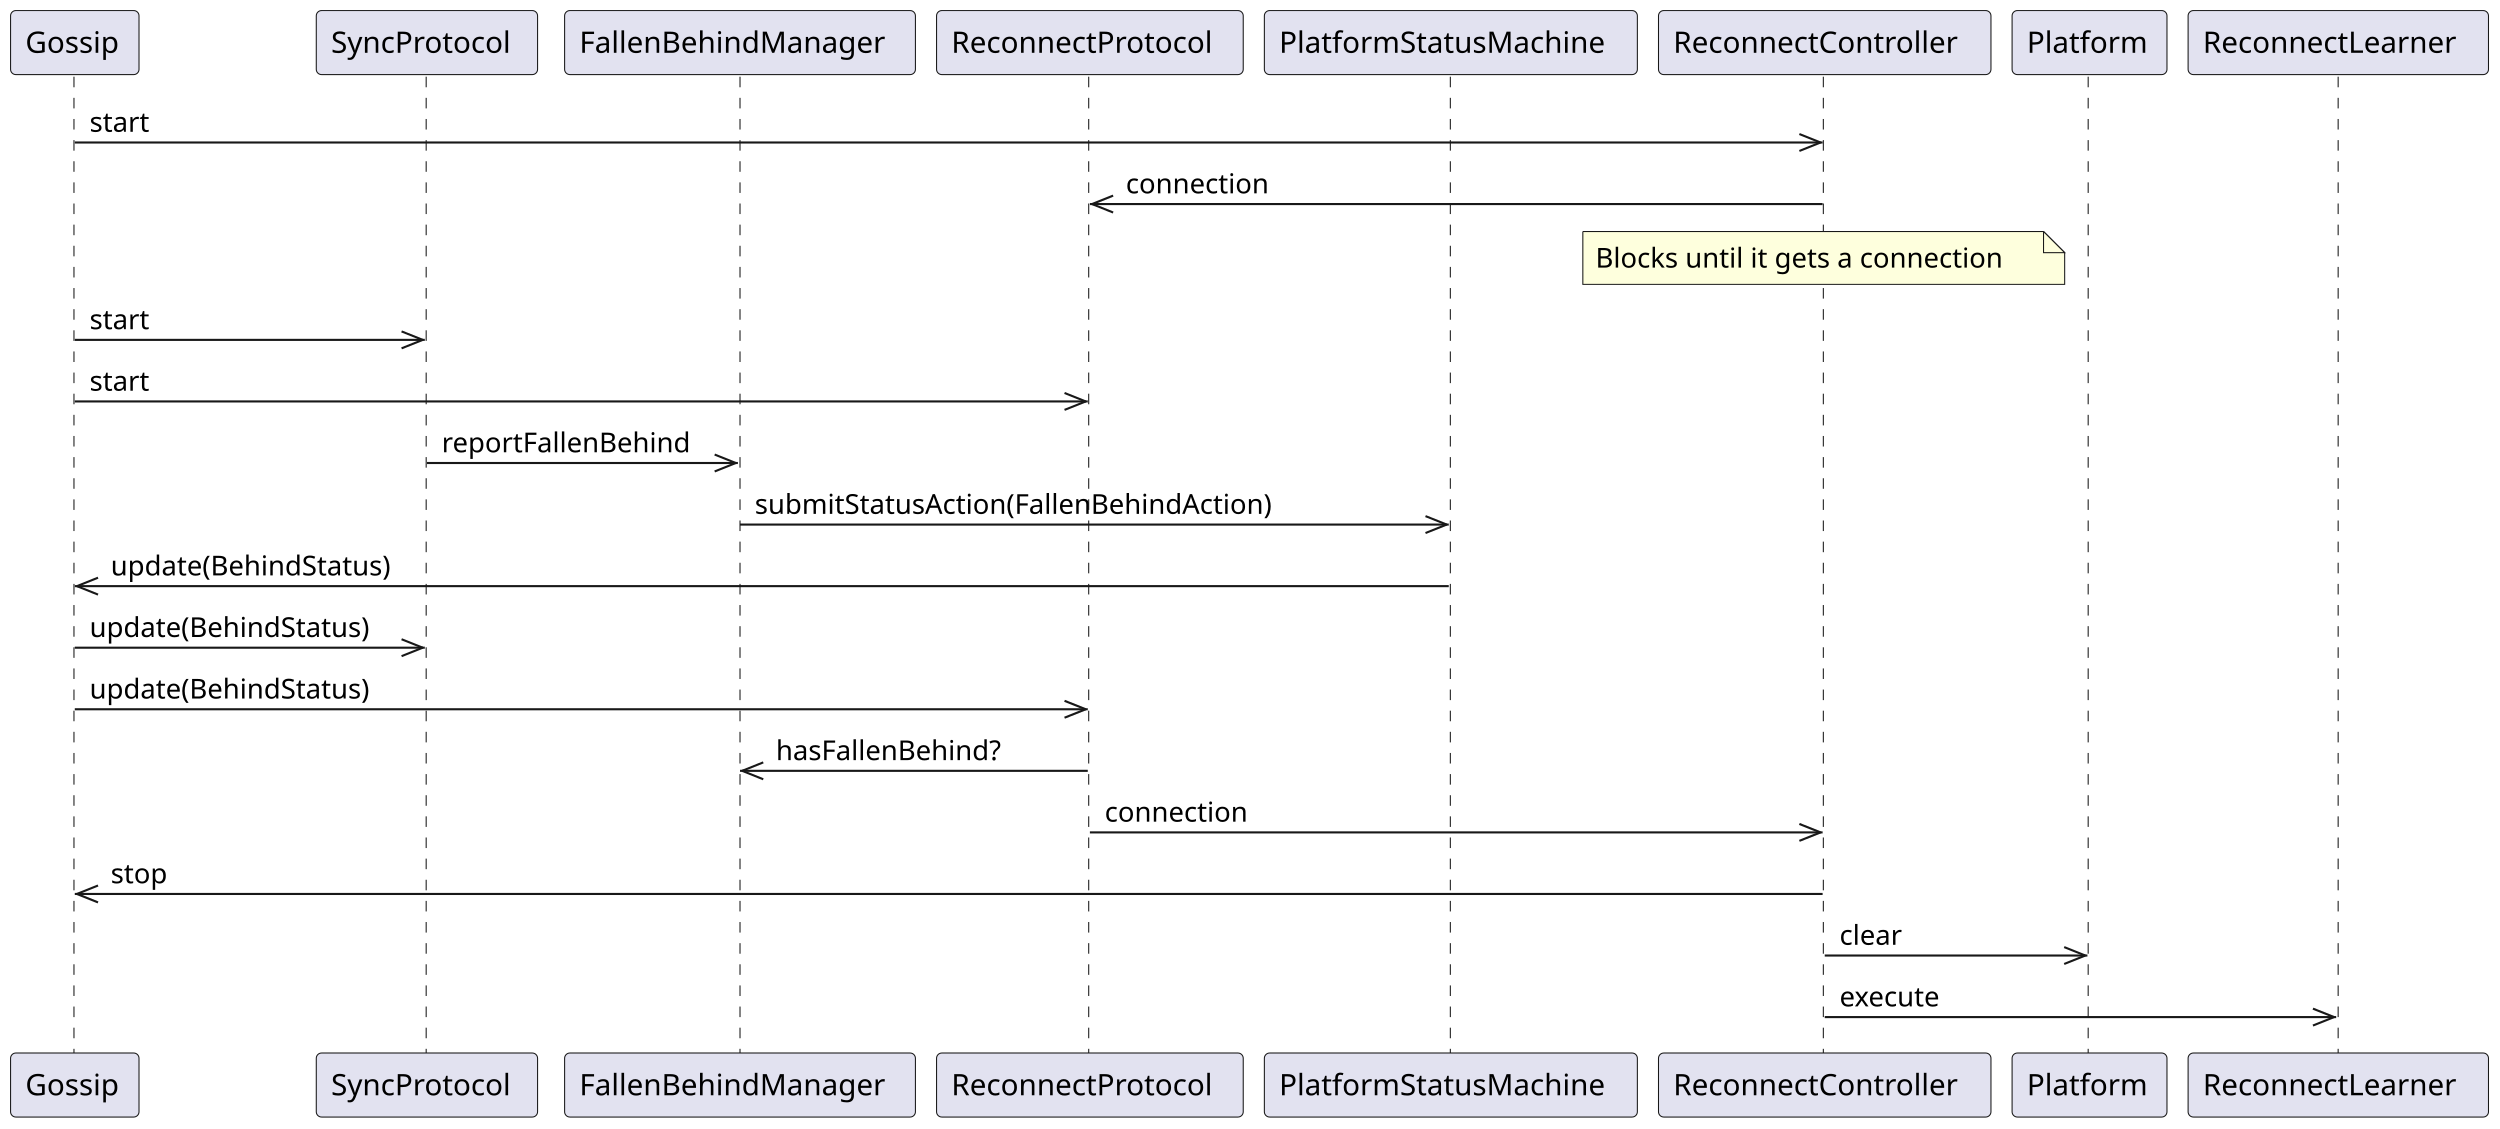
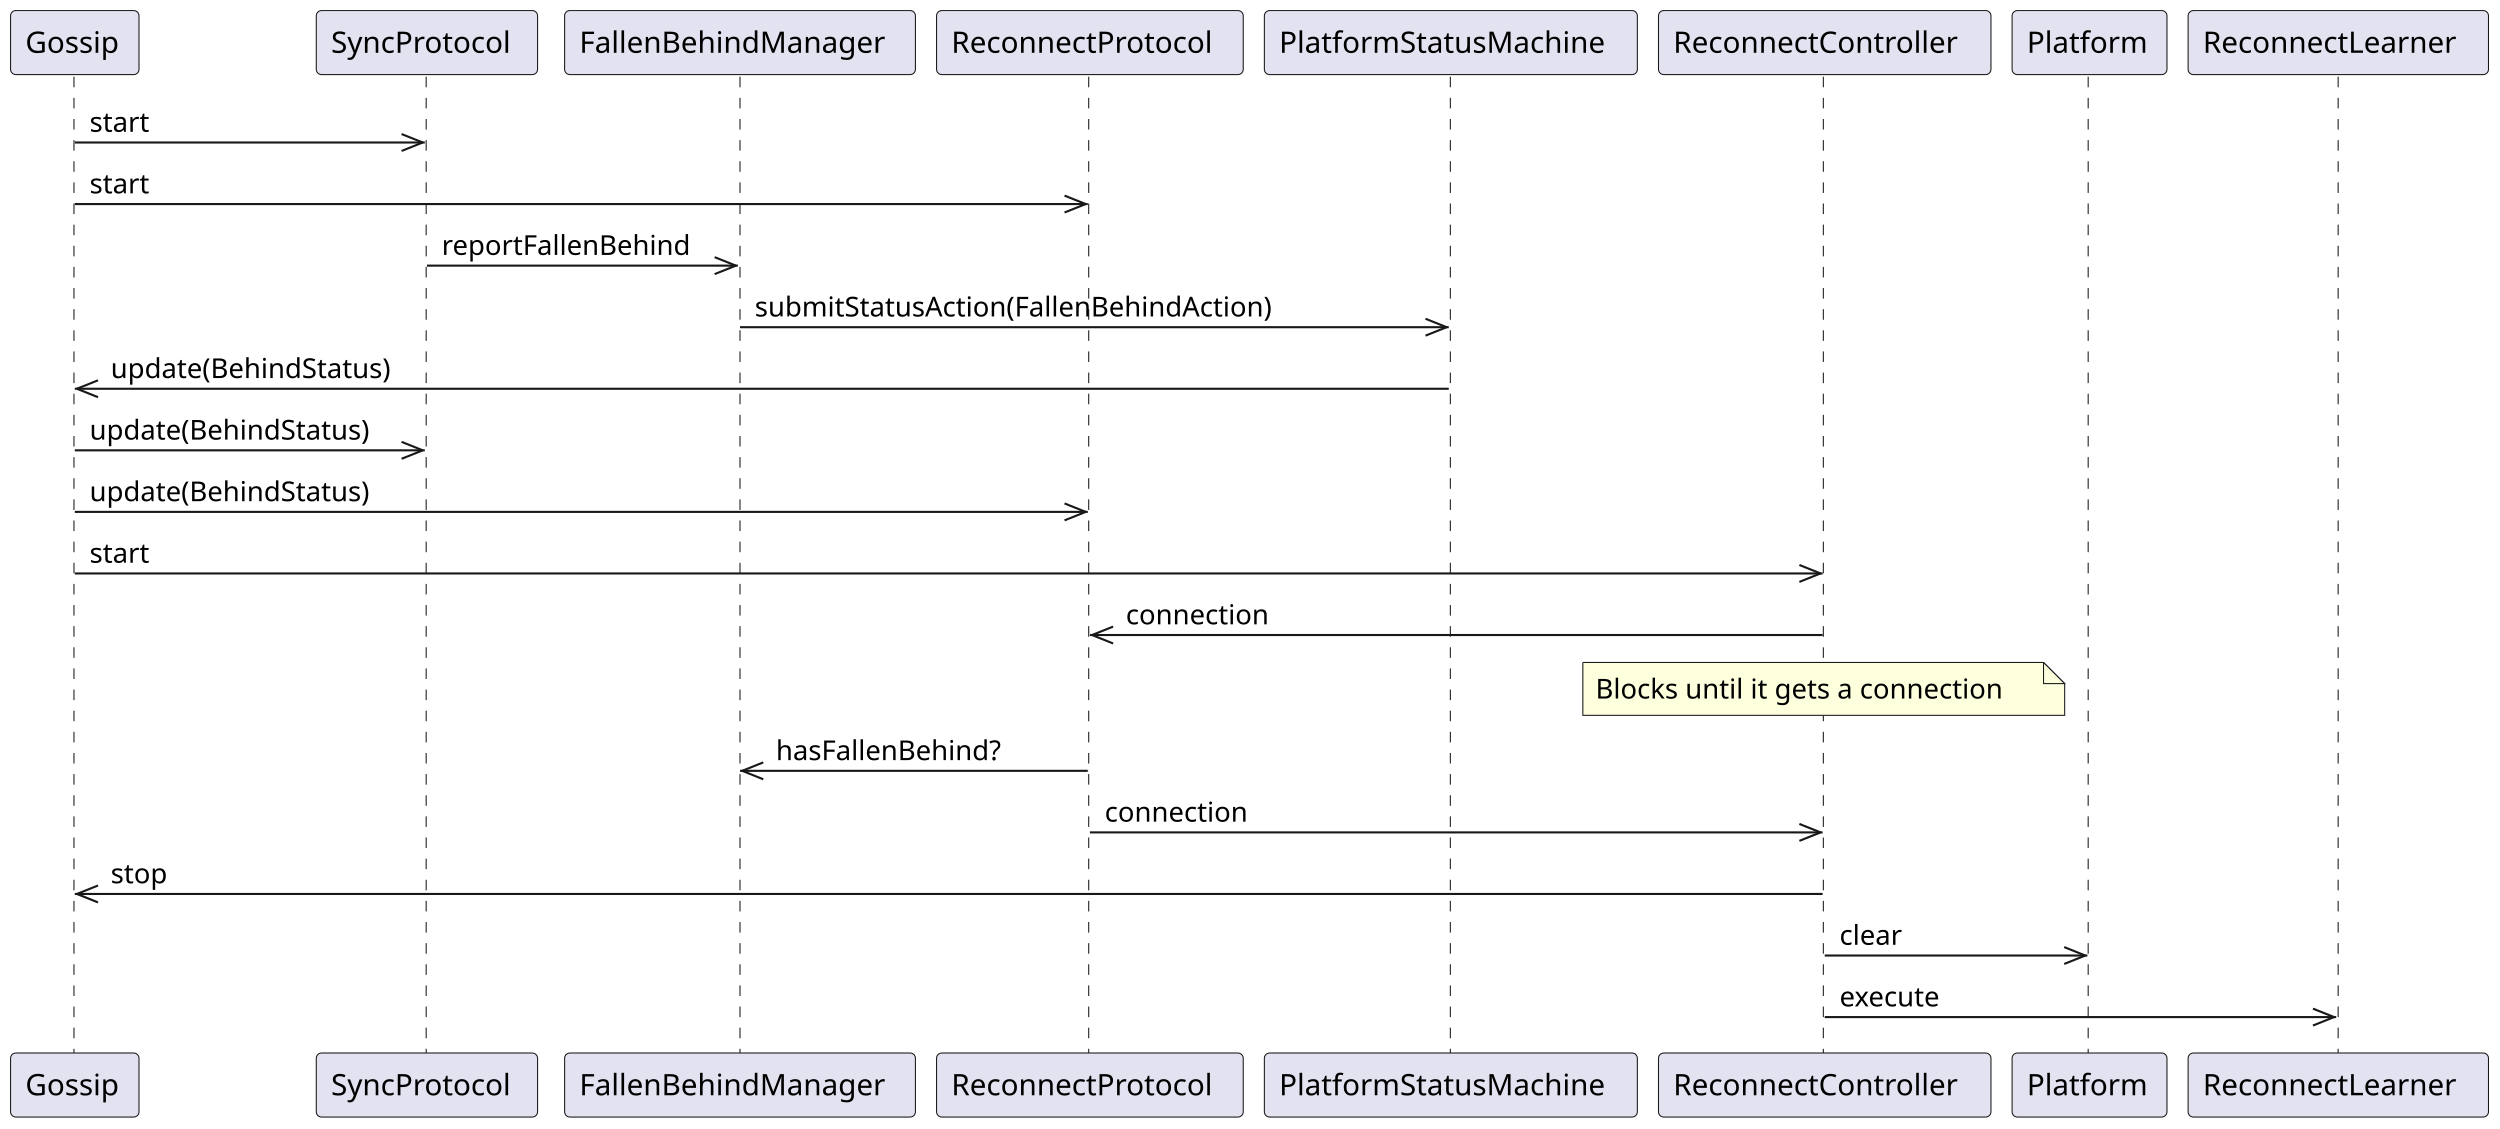
<svg xmlns="http://www.w3.org/2000/svg" contentStyleType="text/css" data-diagram-type="SEQUENCE" height="534px" preserveAspectRatio="none" style="width:1183px;height:534px;background:#FFFFFF;" version="1.1" viewBox="0 0 1183 534" width="1183px" zoomAndPan="magnify">
  <defs />
  <g>
    <g>
      <rect fill="#000000" fill-opacity="0" height="462.992" width="8" x="31.389" y="36.297" />
      <line style="stroke:#181818;stroke-width:0.5;stroke-dasharray:5,5;" x1="35" x2="35" y1="36.297" y2="499.289" />
    </g>
    <g>
      <rect fill="#000000" fill-opacity="0" height="462.992" width="8" x="198.021" y="36.297" />
      <line style="stroke:#181818;stroke-width:0.5;stroke-dasharray:5,5;" x1="201.665" x2="201.665" y1="36.297" y2="499.289" />
    </g>
    <g>
      <rect fill="#000000" fill-opacity="0" height="462.992" width="8" x="346.175" y="36.297" />
      <line style="stroke:#181818;stroke-width:0.5;stroke-dasharray:5,5;" x1="350.173" x2="350.173" y1="36.297" y2="499.289" />
    </g>
    <g>
      <rect fill="#000000" fill-opacity="0" height="462.992" width="8" x="511.737" y="36.297" />
      <line style="stroke:#181818;stroke-width:0.5;stroke-dasharray:5,5;" x1="515.177" x2="515.177" y1="36.297" y2="499.289" />
    </g>
    <g>
      <rect fill="#000000" fill-opacity="0" height="462.992" width="8" x="682.549" y="36.297" />
      <line style="stroke:#181818;stroke-width:0.5;stroke-dasharray:5,5;" x1="686.297" x2="686.297" y1="36.297" y2="499.289" />
    </g>
    <g>
      <rect fill="#000000" fill-opacity="0" height="462.992" width="8" x="859.462" y="36.297" />
      <line style="stroke:#181818;stroke-width:0.5;stroke-dasharray:5,5;" x1="862.801" x2="862.801" y1="36.297" y2="499.289" />
    </g>
    <g>
      <rect fill="#000000" fill-opacity="0" height="462.992" width="8" x="984.767" y="36.297" />
      <line style="stroke:#181818;stroke-width:0.5;stroke-dasharray:5,5;" x1="988.123" x2="988.123" y1="36.297" y2="499.289" />
    </g>
    <g>
      <rect fill="#000000" fill-opacity="0" height="462.992" width="8" x="1102.481" y="36.297" />
      <line style="stroke:#181818;stroke-width:0.5;stroke-dasharray:5,5;" x1="1106.411" x2="1106.411" y1="36.297" y2="499.289" />
    </g>
    <g class="participant participant-head" data-participant="Gossip">
      <rect fill="#E2E2F0" height="30.297" rx="2.5" ry="2.5" style="stroke:#181818;stroke-width:0.5;" width="60.778" x="5" y="5" />
      <text fill="#000000" font-family="sans-serif" font-size="14" lengthAdjust="spacing" textLength="46.778" x="12" y="24.995">Gossip</text>
    </g>
    <g class="participant participant-tail" data-participant="Gossip">
      <rect fill="#E2E2F0" height="30.297" rx="2.5" ry="2.5" style="stroke:#181818;stroke-width:0.5;" width="60.778" x="5" y="498.289" />
      <text fill="#000000" font-family="sans-serif" font-size="14" lengthAdjust="spacing" textLength="46.778" x="12" y="518.284">Gossip</text>
    </g>
    <g class="participant participant-head" data-participant="SyncProtocol">
      <rect fill="#E2E2F0" height="30.297" rx="2.5" ry="2.5" style="stroke:#181818;stroke-width:0.5;" width="104.713" x="149.665" y="5" />
      <text fill="#000000" font-family="sans-serif" font-size="14" lengthAdjust="spacing" textLength="90.713" x="156.665" y="24.995">SyncProtocol</text>
    </g>
    <g class="participant participant-tail" data-participant="SyncProtocol">
      <rect fill="#E2E2F0" height="30.297" rx="2.5" ry="2.5" style="stroke:#181818;stroke-width:0.5;" width="104.713" x="149.665" y="498.289" />
      <text fill="#000000" font-family="sans-serif" font-size="14" lengthAdjust="spacing" textLength="90.713" x="156.665" y="518.284">SyncProtocol</text>
    </g>
    <g class="participant participant-head" data-participant="FallenBehindManager">
      <rect fill="#E2E2F0" height="30.297" rx="2.5" ry="2.5" style="stroke:#181818;stroke-width:0.5;" width="166.004" x="267.173" y="5" />
      <text fill="#000000" font-family="sans-serif" font-size="14" lengthAdjust="spacing" textLength="152.004" x="274.173" y="24.995">FallenBehindManager</text>
    </g>
    <g class="participant participant-tail" data-participant="FallenBehindManager">
      <rect fill="#E2E2F0" height="30.297" rx="2.5" ry="2.5" style="stroke:#181818;stroke-width:0.5;" width="166.004" x="267.173" y="498.289" />
      <text fill="#000000" font-family="sans-serif" font-size="14" lengthAdjust="spacing" textLength="152.004" x="274.173" y="518.284">FallenBehindManager</text>
    </g>
    <g class="participant participant-head" data-participant="ReconnectProtocol">
      <rect fill="#E2E2F0" height="30.297" rx="2.5" ry="2.5" style="stroke:#181818;stroke-width:0.5;" width="145.12" x="443.177" y="5" />
      <text fill="#000000" font-family="sans-serif" font-size="14" lengthAdjust="spacing" textLength="131.12" x="450.177" y="24.995">ReconnectProtocol</text>
    </g>
    <g class="participant participant-tail" data-participant="ReconnectProtocol">
      <rect fill="#E2E2F0" height="30.297" rx="2.5" ry="2.5" style="stroke:#181818;stroke-width:0.5;" width="145.12" x="443.177" y="498.289" />
      <text fill="#000000" font-family="sans-serif" font-size="14" lengthAdjust="spacing" textLength="131.12" x="450.177" y="518.284">ReconnectProtocol</text>
    </g>
    <g class="participant participant-head" data-participant="PlatformStatusMachine">
      <rect fill="#E2E2F0" height="30.297" rx="2.5" ry="2.5" style="stroke:#181818;stroke-width:0.5;" width="176.504" x="598.297" y="5" />
      <text fill="#000000" font-family="sans-serif" font-size="14" lengthAdjust="spacing" textLength="162.504" x="605.297" y="24.995">PlatformStatusMachine</text>
    </g>
    <g class="participant participant-tail" data-participant="PlatformStatusMachine">
      <rect fill="#E2E2F0" height="30.297" rx="2.5" ry="2.5" style="stroke:#181818;stroke-width:0.5;" width="176.504" x="598.297" y="498.289" />
      <text fill="#000000" font-family="sans-serif" font-size="14" lengthAdjust="spacing" textLength="162.504" x="605.297" y="518.284">PlatformStatusMachine</text>
    </g>
    <g class="participant participant-head" data-participant="ReconnectController">
      <rect fill="#E2E2F0" height="30.297" rx="2.5" ry="2.5" style="stroke:#181818;stroke-width:0.5;" width="157.322" x="784.801" y="5" />
      <text fill="#000000" font-family="sans-serif" font-size="14" lengthAdjust="spacing" textLength="143.322" x="791.801" y="24.995">ReconnectController</text>
    </g>
    <g class="participant participant-tail" data-participant="ReconnectController">
      <rect fill="#E2E2F0" height="30.297" rx="2.5" ry="2.5" style="stroke:#181818;stroke-width:0.5;" width="157.322" x="784.801" y="498.289" />
      <text fill="#000000" font-family="sans-serif" font-size="14" lengthAdjust="spacing" textLength="143.322" x="791.801" y="518.284">ReconnectController</text>
    </g>
    <g class="participant participant-head" data-participant="Platform">
      <rect fill="#E2E2F0" height="30.297" rx="2.5" ry="2.5" style="stroke:#181818;stroke-width:0.5;" width="73.288" x="952.123" y="5" />
      <text fill="#000000" font-family="sans-serif" font-size="14" lengthAdjust="spacing" textLength="59.288" x="959.123" y="24.995">Platform</text>
    </g>
    <g class="participant participant-tail" data-participant="Platform">
      <rect fill="#E2E2F0" height="30.297" rx="2.5" ry="2.5" style="stroke:#181818;stroke-width:0.5;" width="73.288" x="952.123" y="498.289" />
      <text fill="#000000" font-family="sans-serif" font-size="14" lengthAdjust="spacing" textLength="59.288" x="959.123" y="518.284">Platform</text>
    </g>
    <g class="participant participant-head" data-participant="ReconnectLearner">
      <rect fill="#E2E2F0" height="30.297" rx="2.5" ry="2.5" style="stroke:#181818;stroke-width:0.5;" width="142.14" x="1035.411" y="5" />
      <text fill="#000000" font-family="sans-serif" font-size="14" lengthAdjust="spacing" textLength="128.14" x="1042.411" y="24.995">ReconnectLearner</text>
    </g>
    <g class="participant participant-tail" data-participant="ReconnectLearner">
      <rect fill="#E2E2F0" height="30.297" rx="2.5" ry="2.5" style="stroke:#181818;stroke-width:0.5;" width="142.14" x="1035.411" y="498.289" />
      <text fill="#000000" font-family="sans-serif" font-size="14" lengthAdjust="spacing" textLength="128.14" x="1042.411" y="518.284">ReconnectLearner</text>
    </g>
-     <g class="message" data-participant-1="Gossip" data-participant-2="ReconnectController">
-       <line style="stroke:#181818;stroke-width:1;" x1="861.462" x2="851.462" y1="67.43" y2="63.43" />
-       <line style="stroke:#181818;stroke-width:1;" x1="861.462" x2="851.462" y1="67.43" y2="71.43" />
-       <line style="stroke:#181818;stroke-width:1;" x1="35.389" x2="862.462" y1="67.43" y2="67.43" />
+     <g class="message" data-participant-1="Gossip" data-participant-2="SyncProtocol">
+       <line style="stroke:#181818;stroke-width:1;" x1="200.021" x2="190.021" y1="67.43" y2="63.43" />
+       <line style="stroke:#181818;stroke-width:1;" x1="200.021" x2="190.021" y1="67.43" y2="71.43" />
+       <line style="stroke:#181818;stroke-width:1;" x1="35.389" x2="201.021" y1="67.43" y2="67.43" />
      <text fill="#000000" font-family="sans-serif" font-size="13" lengthAdjust="spacing" textLength="30.278" x="42.389" y="62.364">start</text>
    </g>
-     <g class="message" data-participant-1="ReconnectController" data-participant-2="ReconnectProtocol">
-       <line style="stroke:#181818;stroke-width:1;" x1="516.737" x2="526.737" y1="96.562" y2="92.562" />
-       <line style="stroke:#181818;stroke-width:1;" x1="516.737" x2="526.737" y1="96.562" y2="100.562" />
-       <line style="stroke:#181818;stroke-width:1;" x1="515.737" x2="862.462" y1="96.562" y2="96.562" />
-       <text fill="#000000" font-family="sans-serif" font-size="13" lengthAdjust="spacing" textLength="71.627" x="532.737" y="91.497">connection</text>
+     <g class="message" data-participant-1="Gossip" data-participant-2="ReconnectProtocol">
+       <line style="stroke:#181818;stroke-width:1;" x1="513.737" x2="503.737" y1="96.562" y2="92.562" />
+       <line style="stroke:#181818;stroke-width:1;" x1="513.737" x2="503.737" y1="96.562" y2="100.562" />
+       <line style="stroke:#181818;stroke-width:1;" x1="35.389" x2="514.737" y1="96.562" y2="96.562" />
+       <text fill="#000000" font-family="sans-serif" font-size="13" lengthAdjust="spacing" textLength="30.278" x="42.389" y="91.497">start</text>
    </g>
-     <path d="M749,109.562 L749,134.562 L977,134.562 L977,119.562 L967,109.562 L749,109.562" fill="#FEFFDD" style="stroke:#181818;stroke-width:0.5;" />
-     <path d="M967,109.562 L967,119.562 L977,119.562 L967,109.562" fill="#FEFFDD" style="stroke:#181818;stroke-width:0.5;" />
-     <text fill="#000000" font-family="sans-serif" font-size="13" lengthAdjust="spacing" textLength="207.816" x="755" y="126.629">Blocks until it gets a connection</text>
+     <g class="message" data-participant-1="SyncProtocol" data-participant-2="FallenBehindManager">
+       <line style="stroke:#181818;stroke-width:1;" x1="348.175" x2="338.175" y1="125.695" y2="121.695" />
+       <line style="stroke:#181818;stroke-width:1;" x1="348.175" x2="338.175" y1="125.695" y2="129.695" />
+       <line style="stroke:#181818;stroke-width:1;" x1="202.021" x2="349.175" y1="125.695" y2="125.695" />
+       <text fill="#000000" font-family="sans-serif" font-size="13" lengthAdjust="spacing" textLength="124.154" x="209.021" y="120.629">reportFallenBehind</text>
+     </g>
+     <g class="message" data-participant-1="FallenBehindManager" data-participant-2="PlatformStatusMachine">
+       <line style="stroke:#181818;stroke-width:1;" x1="684.549" x2="674.549" y1="154.828" y2="150.828" />
+       <line style="stroke:#181818;stroke-width:1;" x1="684.549" x2="674.549" y1="154.828" y2="158.828" />
+       <line style="stroke:#181818;stroke-width:1;" x1="350.175" x2="685.549" y1="154.828" y2="154.828" />
+       <text fill="#000000" font-family="sans-serif" font-size="13" lengthAdjust="spacing" textLength="262.253" x="357.175" y="149.762">submitStatusAction(FallenBehindAction)</text>
+     </g>
+     <g class="message" data-participant-1="PlatformStatusMachine" data-participant-2="Gossip">
+       <line style="stroke:#181818;stroke-width:1;" x1="36.389" x2="46.389" y1="183.961" y2="179.961" />
+       <line style="stroke:#181818;stroke-width:1;" x1="36.389" x2="46.389" y1="183.961" y2="187.961" />
+       <line style="stroke:#181818;stroke-width:1;" x1="35.389" x2="685.549" y1="183.961" y2="183.961" />
+       <text fill="#000000" font-family="sans-serif" font-size="13" lengthAdjust="spacing" textLength="142.632" x="52.389" y="178.895">update(BehindStatus)</text>
+     </g>
    <g class="message" data-participant-1="Gossip" data-participant-2="SyncProtocol">
-       <line style="stroke:#181818;stroke-width:1;" x1="200.021" x2="190.021" y1="160.828" y2="156.828" />
-       <line style="stroke:#181818;stroke-width:1;" x1="200.021" x2="190.021" y1="160.828" y2="164.828" />
-       <line style="stroke:#181818;stroke-width:1;" x1="35.389" x2="201.021" y1="160.828" y2="160.828" />
-       <text fill="#000000" font-family="sans-serif" font-size="13" lengthAdjust="spacing" textLength="30.278" x="42.389" y="155.762">start</text>
+       <line style="stroke:#181818;stroke-width:1;" x1="200.021" x2="190.021" y1="213.094" y2="209.094" />
+       <line style="stroke:#181818;stroke-width:1;" x1="200.021" x2="190.021" y1="213.094" y2="217.094" />
+       <line style="stroke:#181818;stroke-width:1;" x1="35.389" x2="201.021" y1="213.094" y2="213.094" />
+       <text fill="#000000" font-family="sans-serif" font-size="13" lengthAdjust="spacing" textLength="142.632" x="42.389" y="208.028">update(BehindStatus)</text>
    </g>
    <g class="message" data-participant-1="Gossip" data-participant-2="ReconnectProtocol">
-       <line style="stroke:#181818;stroke-width:1;" x1="513.737" x2="503.737" y1="189.961" y2="185.961" />
-       <line style="stroke:#181818;stroke-width:1;" x1="513.737" x2="503.737" y1="189.961" y2="193.961" />
-       <line style="stroke:#181818;stroke-width:1;" x1="35.389" x2="514.737" y1="189.961" y2="189.961" />
-       <text fill="#000000" font-family="sans-serif" font-size="13" lengthAdjust="spacing" textLength="30.278" x="42.389" y="184.895">start</text>
+       <line style="stroke:#181818;stroke-width:1;" x1="513.737" x2="503.737" y1="242.227" y2="238.227" />
+       <line style="stroke:#181818;stroke-width:1;" x1="513.737" x2="503.737" y1="242.227" y2="246.227" />
+       <line style="stroke:#181818;stroke-width:1;" x1="35.389" x2="514.737" y1="242.227" y2="242.227" />
+       <text fill="#000000" font-family="sans-serif" font-size="13" lengthAdjust="spacing" textLength="142.632" x="42.389" y="237.161">update(BehindStatus)</text>
    </g>
-     <g class="message" data-participant-1="SyncProtocol" data-participant-2="FallenBehindManager">
-       <line style="stroke:#181818;stroke-width:1;" x1="348.175" x2="338.175" y1="219.094" y2="215.094" />
-       <line style="stroke:#181818;stroke-width:1;" x1="348.175" x2="338.175" y1="219.094" y2="223.094" />
-       <line style="stroke:#181818;stroke-width:1;" x1="202.021" x2="349.175" y1="219.094" y2="219.094" />
-       <text fill="#000000" font-family="sans-serif" font-size="13" lengthAdjust="spacing" textLength="124.154" x="209.021" y="214.028">reportFallenBehind</text>
+     <g class="message" data-participant-1="Gossip" data-participant-2="ReconnectController">
+       <line style="stroke:#181818;stroke-width:1;" x1="861.462" x2="851.462" y1="271.359" y2="267.359" />
+       <line style="stroke:#181818;stroke-width:1;" x1="861.462" x2="851.462" y1="271.359" y2="275.359" />
+       <line style="stroke:#181818;stroke-width:1;" x1="35.389" x2="862.462" y1="271.359" y2="271.359" />
+       <text fill="#000000" font-family="sans-serif" font-size="13" lengthAdjust="spacing" textLength="30.278" x="42.389" y="266.293">start</text>
    </g>
-     <g class="message" data-participant-1="FallenBehindManager" data-participant-2="PlatformStatusMachine">
-       <line style="stroke:#181818;stroke-width:1;" x1="684.549" x2="674.549" y1="248.227" y2="244.227" />
-       <line style="stroke:#181818;stroke-width:1;" x1="684.549" x2="674.549" y1="248.227" y2="252.227" />
-       <line style="stroke:#181818;stroke-width:1;" x1="350.175" x2="685.549" y1="248.227" y2="248.227" />
-       <text fill="#000000" font-family="sans-serif" font-size="13" lengthAdjust="spacing" textLength="262.253" x="357.175" y="243.161">submitStatusAction(FallenBehindAction)</text>
+     <g class="message" data-participant-1="ReconnectController" data-participant-2="ReconnectProtocol">
+       <line style="stroke:#181818;stroke-width:1;" x1="516.737" x2="526.737" y1="300.492" y2="296.492" />
+       <line style="stroke:#181818;stroke-width:1;" x1="516.737" x2="526.737" y1="300.492" y2="304.492" />
+       <line style="stroke:#181818;stroke-width:1;" x1="515.737" x2="862.462" y1="300.492" y2="300.492" />
+       <text fill="#000000" font-family="sans-serif" font-size="13" lengthAdjust="spacing" textLength="71.627" x="532.737" y="295.426">connection</text>
    </g>
-     <g class="message" data-participant-1="PlatformStatusMachine" data-participant-2="Gossip">
-       <line style="stroke:#181818;stroke-width:1;" x1="36.389" x2="46.389" y1="277.359" y2="273.359" />
-       <line style="stroke:#181818;stroke-width:1;" x1="36.389" x2="46.389" y1="277.359" y2="281.359" />
-       <line style="stroke:#181818;stroke-width:1;" x1="35.389" x2="685.549" y1="277.359" y2="277.359" />
-       <text fill="#000000" font-family="sans-serif" font-size="13" lengthAdjust="spacing" textLength="142.632" x="52.389" y="272.293">update(BehindStatus)</text>
-     </g>
-     <g class="message" data-participant-1="Gossip" data-participant-2="SyncProtocol">
-       <line style="stroke:#181818;stroke-width:1;" x1="200.021" x2="190.021" y1="306.492" y2="302.492" />
-       <line style="stroke:#181818;stroke-width:1;" x1="200.021" x2="190.021" y1="306.492" y2="310.492" />
-       <line style="stroke:#181818;stroke-width:1;" x1="35.389" x2="201.021" y1="306.492" y2="306.492" />
-       <text fill="#000000" font-family="sans-serif" font-size="13" lengthAdjust="spacing" textLength="142.632" x="42.389" y="301.426">update(BehindStatus)</text>
-     </g>
-     <g class="message" data-participant-1="Gossip" data-participant-2="ReconnectProtocol">
-       <line style="stroke:#181818;stroke-width:1;" x1="513.737" x2="503.737" y1="335.625" y2="331.625" />
-       <line style="stroke:#181818;stroke-width:1;" x1="513.737" x2="503.737" y1="335.625" y2="339.625" />
-       <line style="stroke:#181818;stroke-width:1;" x1="35.389" x2="514.737" y1="335.625" y2="335.625" />
-       <text fill="#000000" font-family="sans-serif" font-size="13" lengthAdjust="spacing" textLength="142.632" x="42.389" y="330.559">update(BehindStatus)</text>
-     </g>
+     <path d="M749,313.492 L749,338.492 L977,338.492 L977,323.492 L967,313.492 L749,313.492" fill="#FEFFDD" style="stroke:#181818;stroke-width:0.5;" />
+     <path d="M967,313.492 L967,323.492 L977,323.492 L967,313.492" fill="#FEFFDD" style="stroke:#181818;stroke-width:0.5;" />
+     <text fill="#000000" font-family="sans-serif" font-size="13" lengthAdjust="spacing" textLength="207.816" x="755" y="330.559">Blocks until it gets a connection</text>
    <g class="message" data-participant-1="ReconnectProtocol" data-participant-2="FallenBehindManager">
      <line style="stroke:#181818;stroke-width:1;" x1="351.175" x2="361.175" y1="364.758" y2="360.758" />
      <line style="stroke:#181818;stroke-width:1;" x1="351.175" x2="361.175" y1="364.758" y2="368.758" />
      <line style="stroke:#181818;stroke-width:1;" x1="350.175" x2="514.737" y1="364.758" y2="364.758" />
      <text fill="#000000" font-family="sans-serif" font-size="13" lengthAdjust="spacing" textLength="114.042" x="367.175" y="359.692">hasFallenBehind?</text>
    </g>
    <g class="message" data-participant-1="ReconnectProtocol" data-participant-2="ReconnectController">
      <line style="stroke:#181818;stroke-width:1;" x1="861.462" x2="851.462" y1="393.891" y2="389.891" />
      <line style="stroke:#181818;stroke-width:1;" x1="861.462" x2="851.462" y1="393.891" y2="397.891" />
      <line style="stroke:#181818;stroke-width:1;" x1="515.737" x2="862.462" y1="393.891" y2="393.891" />
      <text fill="#000000" font-family="sans-serif" font-size="13" lengthAdjust="spacing" textLength="71.627" x="522.737" y="388.825">connection</text>
    </g>
    <g class="message" data-participant-1="ReconnectController" data-participant-2="Gossip">
      <line style="stroke:#181818;stroke-width:1;" x1="36.389" x2="46.389" y1="423.023" y2="419.023" />
      <line style="stroke:#181818;stroke-width:1;" x1="36.389" x2="46.389" y1="423.023" y2="427.023" />
      <line style="stroke:#181818;stroke-width:1;" x1="35.389" x2="862.462" y1="423.023" y2="423.023" />
      <text fill="#000000" font-family="sans-serif" font-size="13" lengthAdjust="spacing" textLength="28.076" x="52.389" y="417.957">stop</text>
    </g>
    <g class="message" data-participant-1="ReconnectController" data-participant-2="Platform">
      <line style="stroke:#181818;stroke-width:1;" x1="986.767" x2="976.767" y1="452.156" y2="448.156" />
      <line style="stroke:#181818;stroke-width:1;" x1="986.767" x2="976.767" y1="452.156" y2="456.156" />
      <line style="stroke:#181818;stroke-width:1;" x1="863.462" x2="987.767" y1="452.156" y2="452.156" />
      <text fill="#000000" font-family="sans-serif" font-size="13" lengthAdjust="spacing" textLength="32.068" x="870.462" y="447.09">clear</text>
    </g>
    <g class="message" data-participant-1="ReconnectController" data-participant-2="ReconnectLearner">
      <line style="stroke:#181818;stroke-width:1;" x1="1104.481" x2="1094.481" y1="481.289" y2="477.289" />
      <line style="stroke:#181818;stroke-width:1;" x1="1104.481" x2="1094.481" y1="481.289" y2="485.289" />
      <line style="stroke:#181818;stroke-width:1;" x1="863.462" x2="1105.481" y1="481.289" y2="481.289" />
      <text fill="#000000" font-family="sans-serif" font-size="13" lengthAdjust="spacing" textLength="52.171" x="870.462" y="476.223">execute</text>
    </g>
  </g>
</svg>
